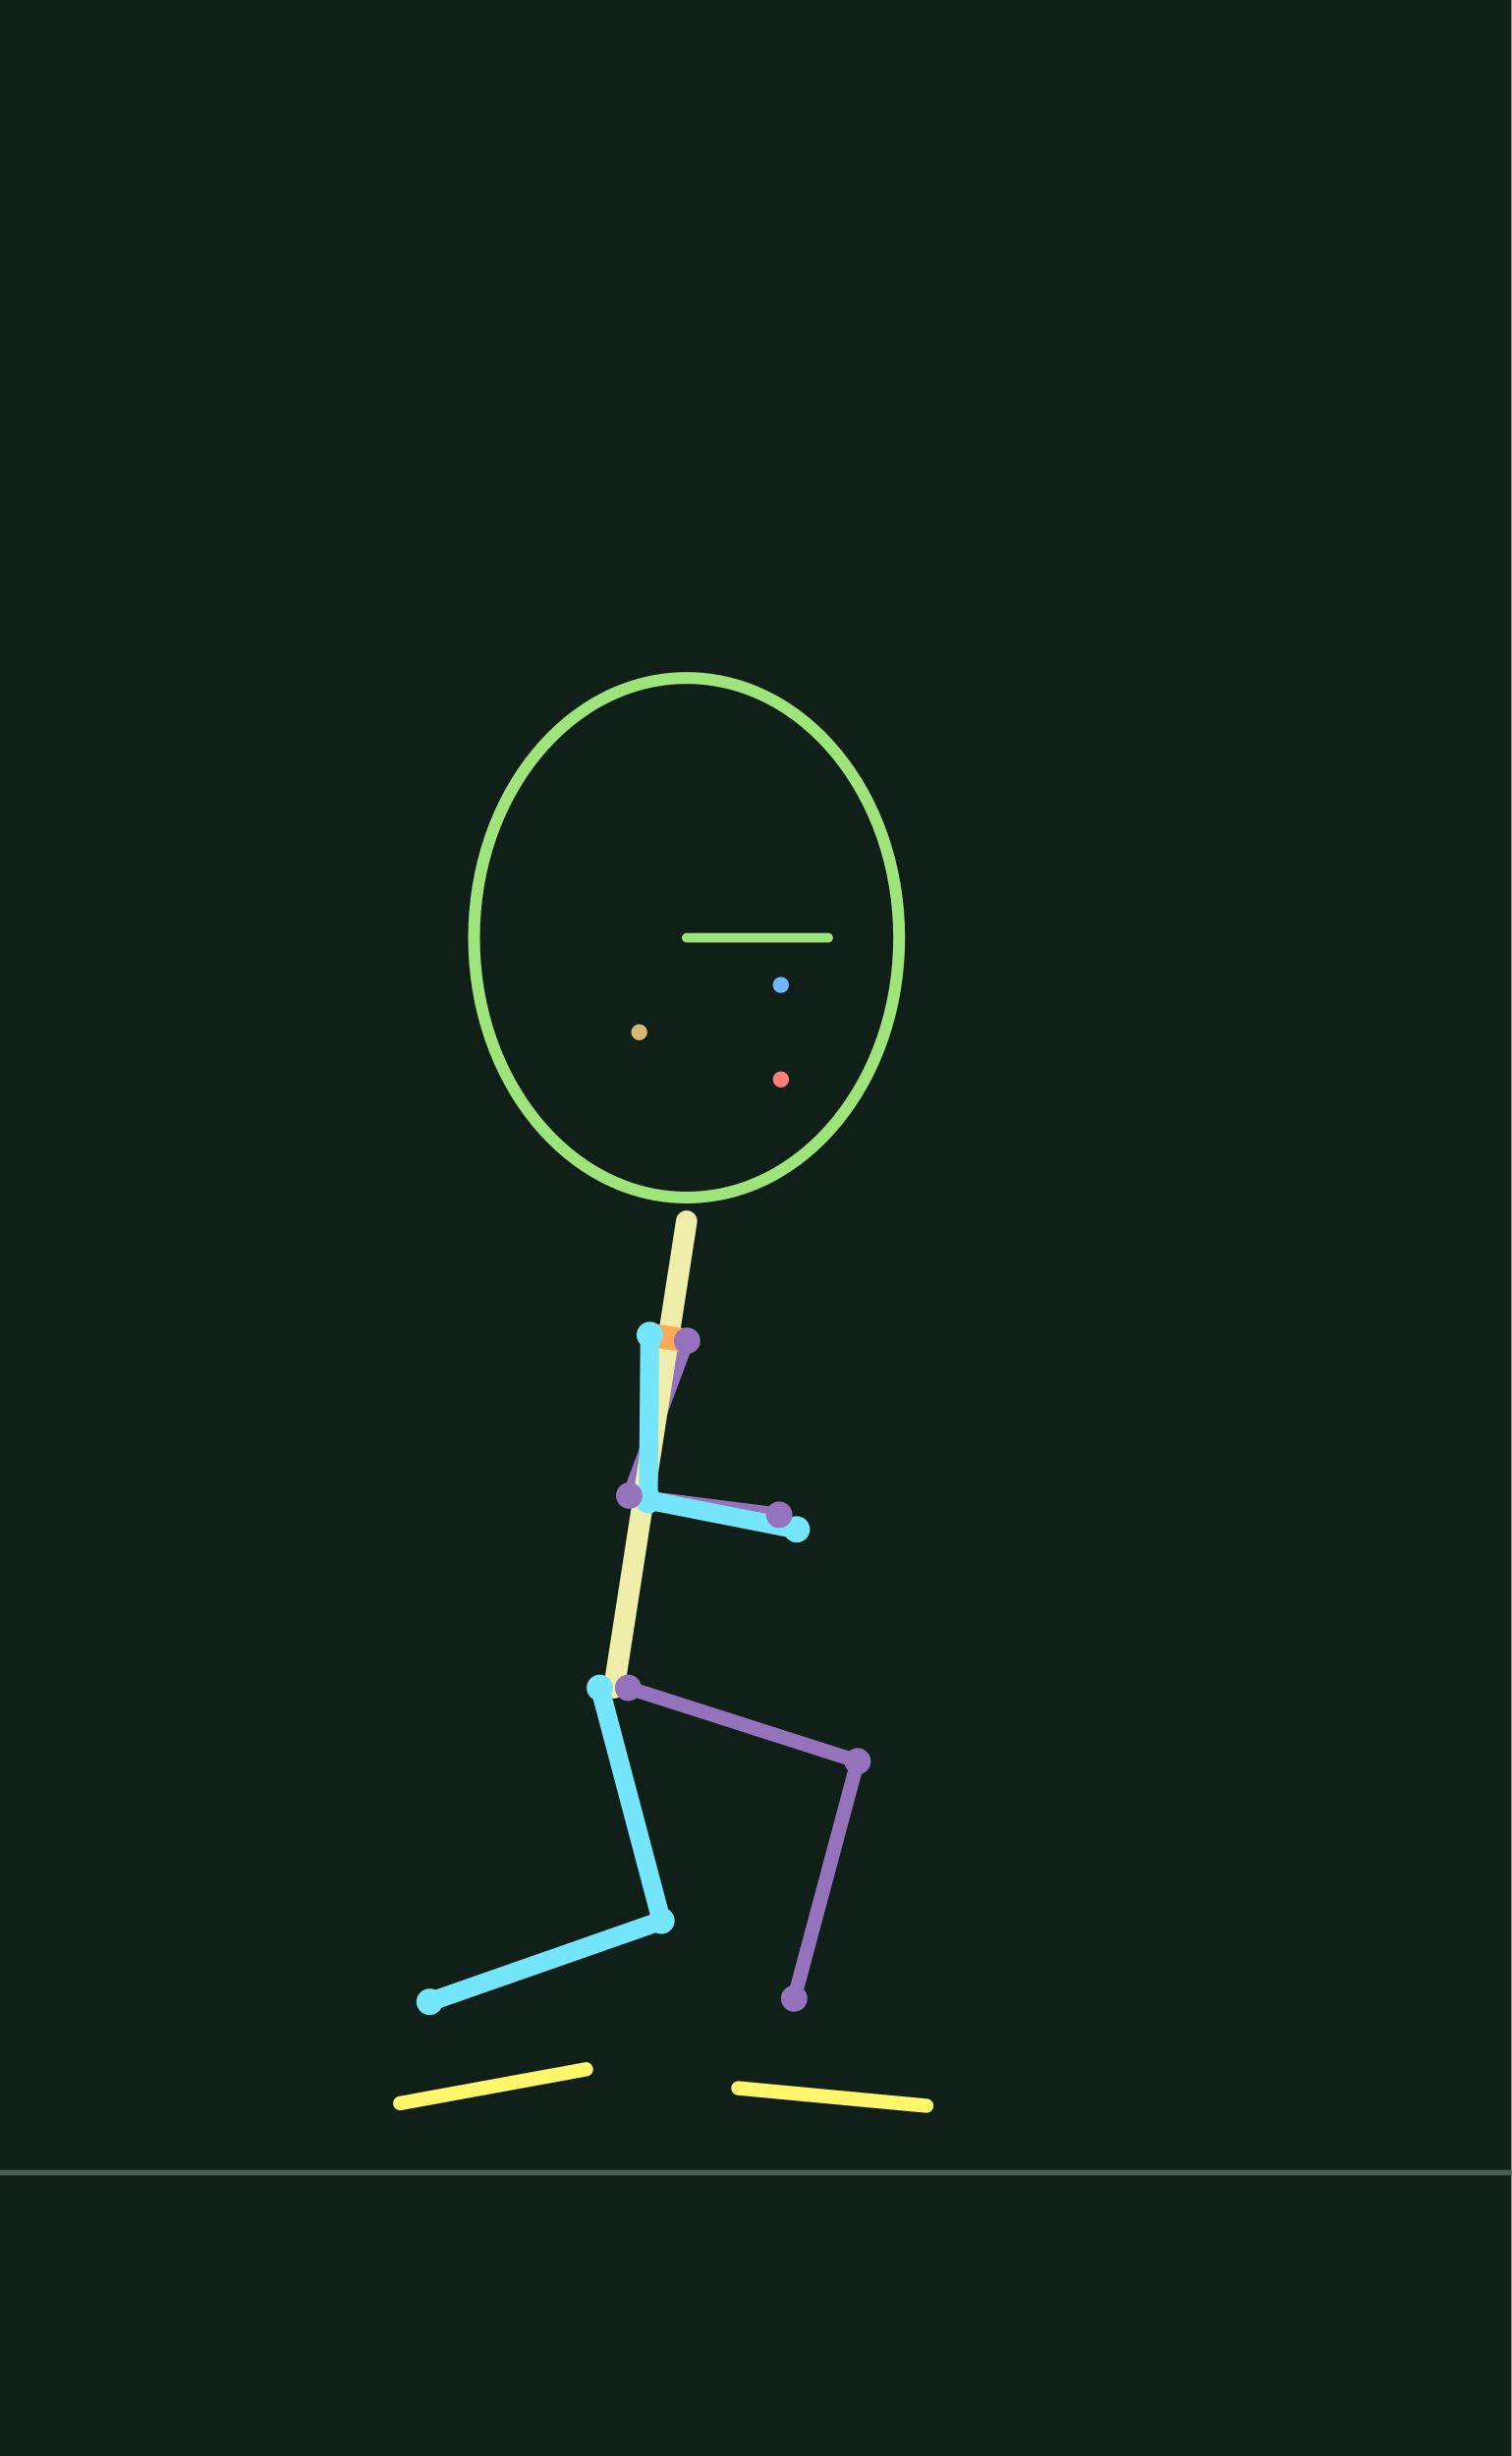
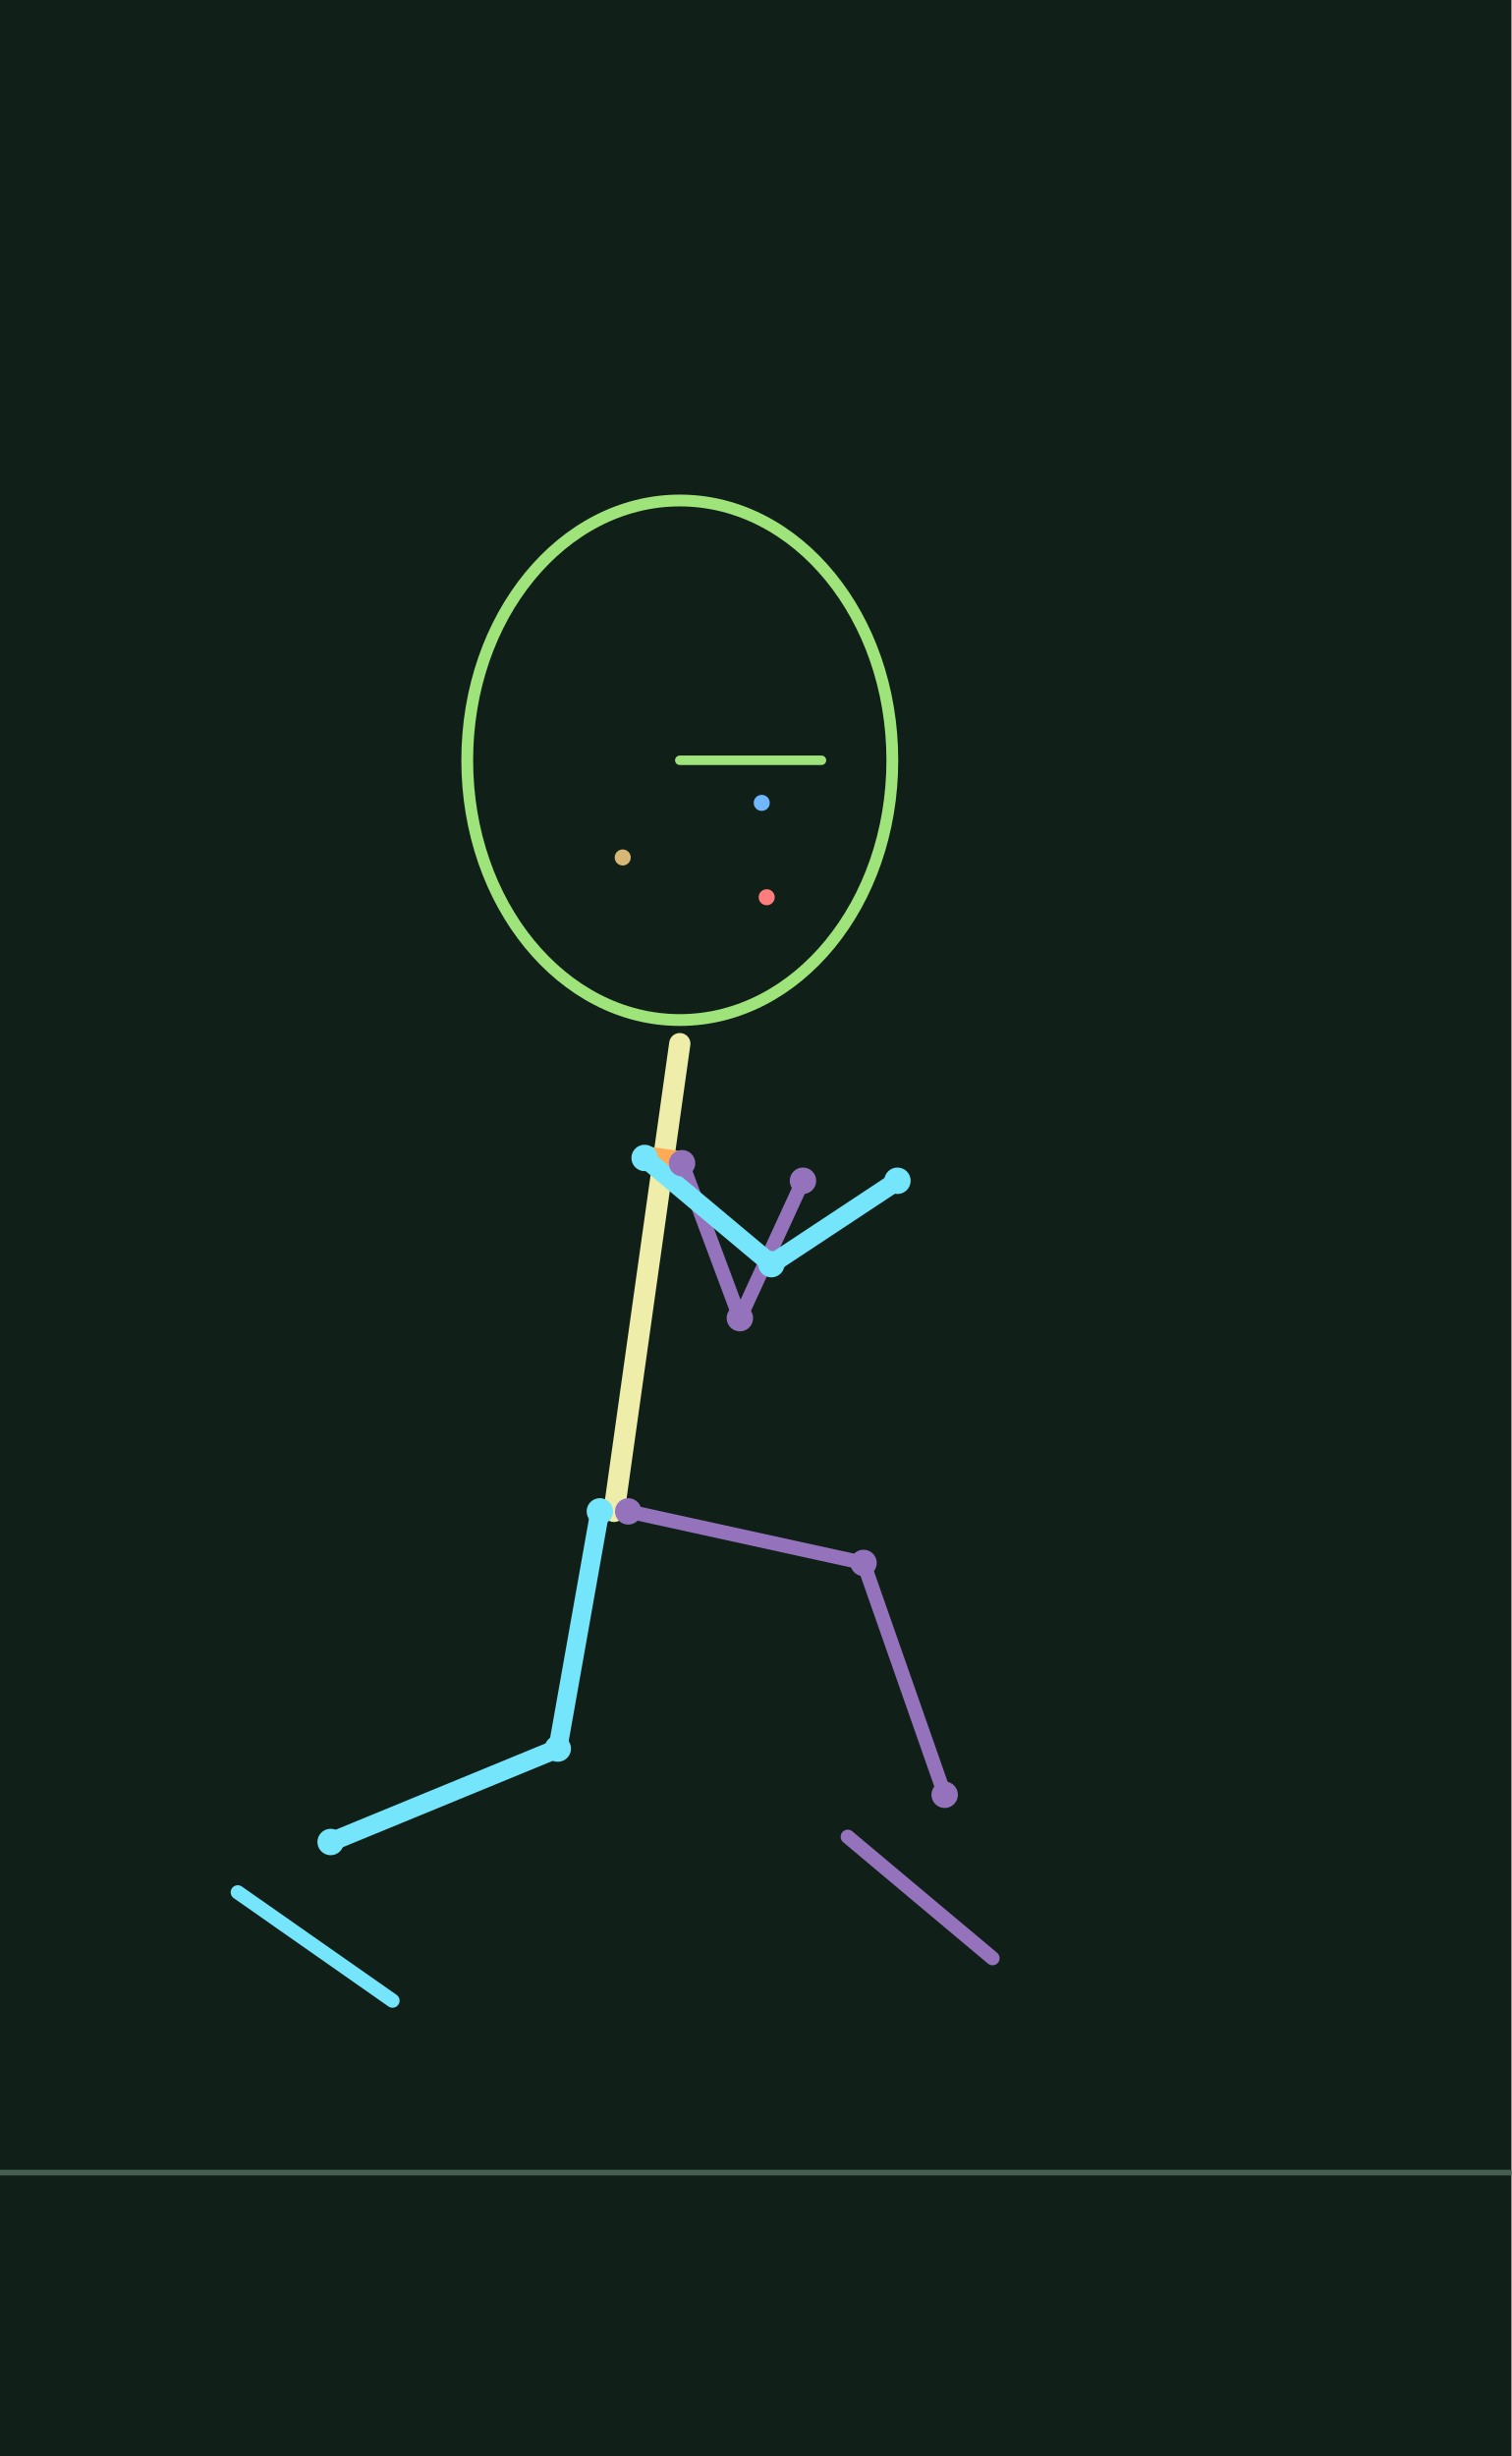
<svg xmlns="http://www.w3.org/2000/svg" width="320" height="520" viewBox="0 0 32 52">
  <rect width="100%" height="100%" fill="#102018" />
  <path d="M0 46H32" stroke="#465f50" stroke-width=".12" />
-   <polyline points="13.300,35.736 18.157,37.291 16.813,42.314" fill="none" stroke="#9573bc" stroke-width="0.3" stroke-linecap="round" stroke-linejoin="round" />
-   <polyline points="14.547,28.387 13.322,31.666 16.497,32.071" fill="none" stroke="#9573bc" stroke-width="0.3" stroke-linecap="round" stroke-linejoin="round" />
-   <polyline points="13.000,35.736 14.536,25.855" fill="none" stroke="#eeeeaa" stroke-width="0.45" stroke-linecap="round" stroke-linejoin="round" />
-   <polyline points="13.757,28.264 14.547,28.387" fill="none" stroke="#ffaa55" stroke-width="0.5" stroke-linecap="round" stroke-linejoin="round" />
-   <polyline points="12.700,35.736 14.004,40.667 9.096,42.384" fill="none" stroke="#74e5fa" stroke-width="0.4" stroke-linecap="round" stroke-linejoin="round" />
-   <polyline points="13.757,28.264 13.726,31.764 16.867,32.380" fill="none" stroke="#74e5fa" stroke-width="0.4" stroke-linecap="round" stroke-linejoin="round" />
-   <polyline points="8.472,44.532 10.439,44.172 12.407,43.812" fill="none" stroke="#fff66b" stroke-width="0.3" stroke-linecap="round" stroke-linejoin="round" />
-   <polyline points="15.631,44.212 17.622,44.399 19.614,44.585" fill="none" stroke="#fff66b" stroke-width="0.3" stroke-linecap="round" stroke-linejoin="round" />
-   <circle cx="12.700" cy="35.736" r=".28" fill="#74e5fa" />
-   <circle cx="14.004" cy="40.667" r=".28" fill="#74e5fa" />
-   <circle cx="9.096" cy="42.384" r=".28" fill="#74e5fa" />
-   <circle cx="13.757" cy="28.264" r=".28" fill="#74e5fa" />
-   <circle cx="13.726" cy="31.764" r=".28" fill="#74e5fa" />
-   <circle cx="16.867" cy="32.380" r=".28" fill="#74e5fa" />
-   <circle cx="13.300" cy="35.736" r=".28" fill="#9573bc" />
-   <circle cx="18.157" cy="37.291" r=".28" fill="#9573bc" />
-   <circle cx="16.813" cy="42.314" r=".28" fill="#9573bc" />
-   <circle cx="14.547" cy="28.387" r=".28" fill="#9573bc" />
-   <circle cx="13.322" cy="31.666" r=".28" fill="#9573bc" />
-   <circle cx="16.497" cy="32.071" r=".28" fill="#9573bc" />
-   <ellipse cx="14.536" cy="19.855" rx="4.5" ry="5.5" fill="none" stroke="#9ee47a" stroke-width=".25" />
-   <circle cx="16.533" cy="20.854" r=".17" fill="#71b7ff" />
-   <circle cx="16.534" cy="22.854" r=".17" fill="#ff7d7d" />
-   <circle cx="13.534" cy="21.856" r=".17" fill="#d7b775" />
-   <polyline points="14.536,19.855 17.536,19.855" fill="none" stroke="#9ee47a" stroke-width="0.2" stroke-linecap="round" stroke-linejoin="round" />
+   <polyline points="13.300,32.000 18.282,33.092 20.000,38.000" fill="none" stroke="#9573bc" stroke-width="0.3" stroke-linecap="round" stroke-linejoin="round" />
+   <polyline points="14.440,24.629 15.664,27.908 17.000,25.000" fill="none" stroke="#9573bc" stroke-width="0.3" stroke-linecap="round" stroke-linejoin="round" />
+   <polyline points="13.000,32.000 14.392,22.097" fill="none" stroke="#eeeeaa" stroke-width="0.45" stroke-linecap="round" stroke-linejoin="round" />
+   <polyline points="13.648,24.517 14.440,24.629" fill="none" stroke="#ffaa55" stroke-width="0.5" stroke-linecap="round" stroke-linejoin="round" />
+   <polyline points="12.700,32.000 11.809,37.022 7.000,39.000" fill="none" stroke="#74e5fa" stroke-width="0.4" stroke-linecap="round" stroke-linejoin="round" />
+   <polyline points="13.648,24.517 16.331,26.765 19.000,25.000" fill="none" stroke="#74e5fa" stroke-width="0.4" stroke-linecap="round" stroke-linejoin="round" />
+   <polyline points="5.034,40.065 6.672,41.212 8.310,42.359" fill="none" stroke="#74e5fa" stroke-width="0.3" stroke-linecap="round" stroke-linejoin="round" />
+   <polyline points="17.948,38.889 19.480,40.175 21.013,41.460" fill="none" stroke="#9573bc" stroke-width="0.3" stroke-linecap="round" stroke-linejoin="round" />
+   <circle cx="12.700" cy="32.000" r=".28" fill="#74e5fa" />
+   <circle cx="11.809" cy="37.022" r=".28" fill="#74e5fa" />
+   <circle cx="7.000" cy="39.000" r=".28" fill="#74e5fa" />
+   <circle cx="13.648" cy="24.517" r=".28" fill="#74e5fa" />
+   <circle cx="16.331" cy="26.765" r=".28" fill="#74e5fa" />
+   <circle cx="19.000" cy="25.000" r=".28" fill="#74e5fa" />
+   <circle cx="13.300" cy="32.000" r=".28" fill="#9573bc" />
+   <circle cx="18.282" cy="33.092" r=".28" fill="#9573bc" />
+   <circle cx="20.000" cy="38.000" r=".28" fill="#9573bc" />
+   <circle cx="14.440" cy="24.629" r=".28" fill="#9573bc" />
+   <circle cx="15.664" cy="27.908" r=".28" fill="#9573bc" />
+   <circle cx="17.000" cy="25.000" r=".28" fill="#9573bc" />
+   <ellipse cx="14.392" cy="16.097" rx="4.5" ry="5.5" fill="none" stroke="#9ee47a" stroke-width=".25" />
+   <circle cx="16.127" cy="16.999" r=".17" fill="#71b7ff" />
+   <circle cx="16.232" cy="18.997" r=".17" fill="#ff7d7d" />
+   <circle cx="13.184" cy="18.155" r=".17" fill="#d7b775" />
+   <polyline points="14.392,16.097 17.392,16.097" fill="none" stroke="#9ee47a" stroke-width="0.2" stroke-linecap="round" stroke-linejoin="round" />
</svg>
